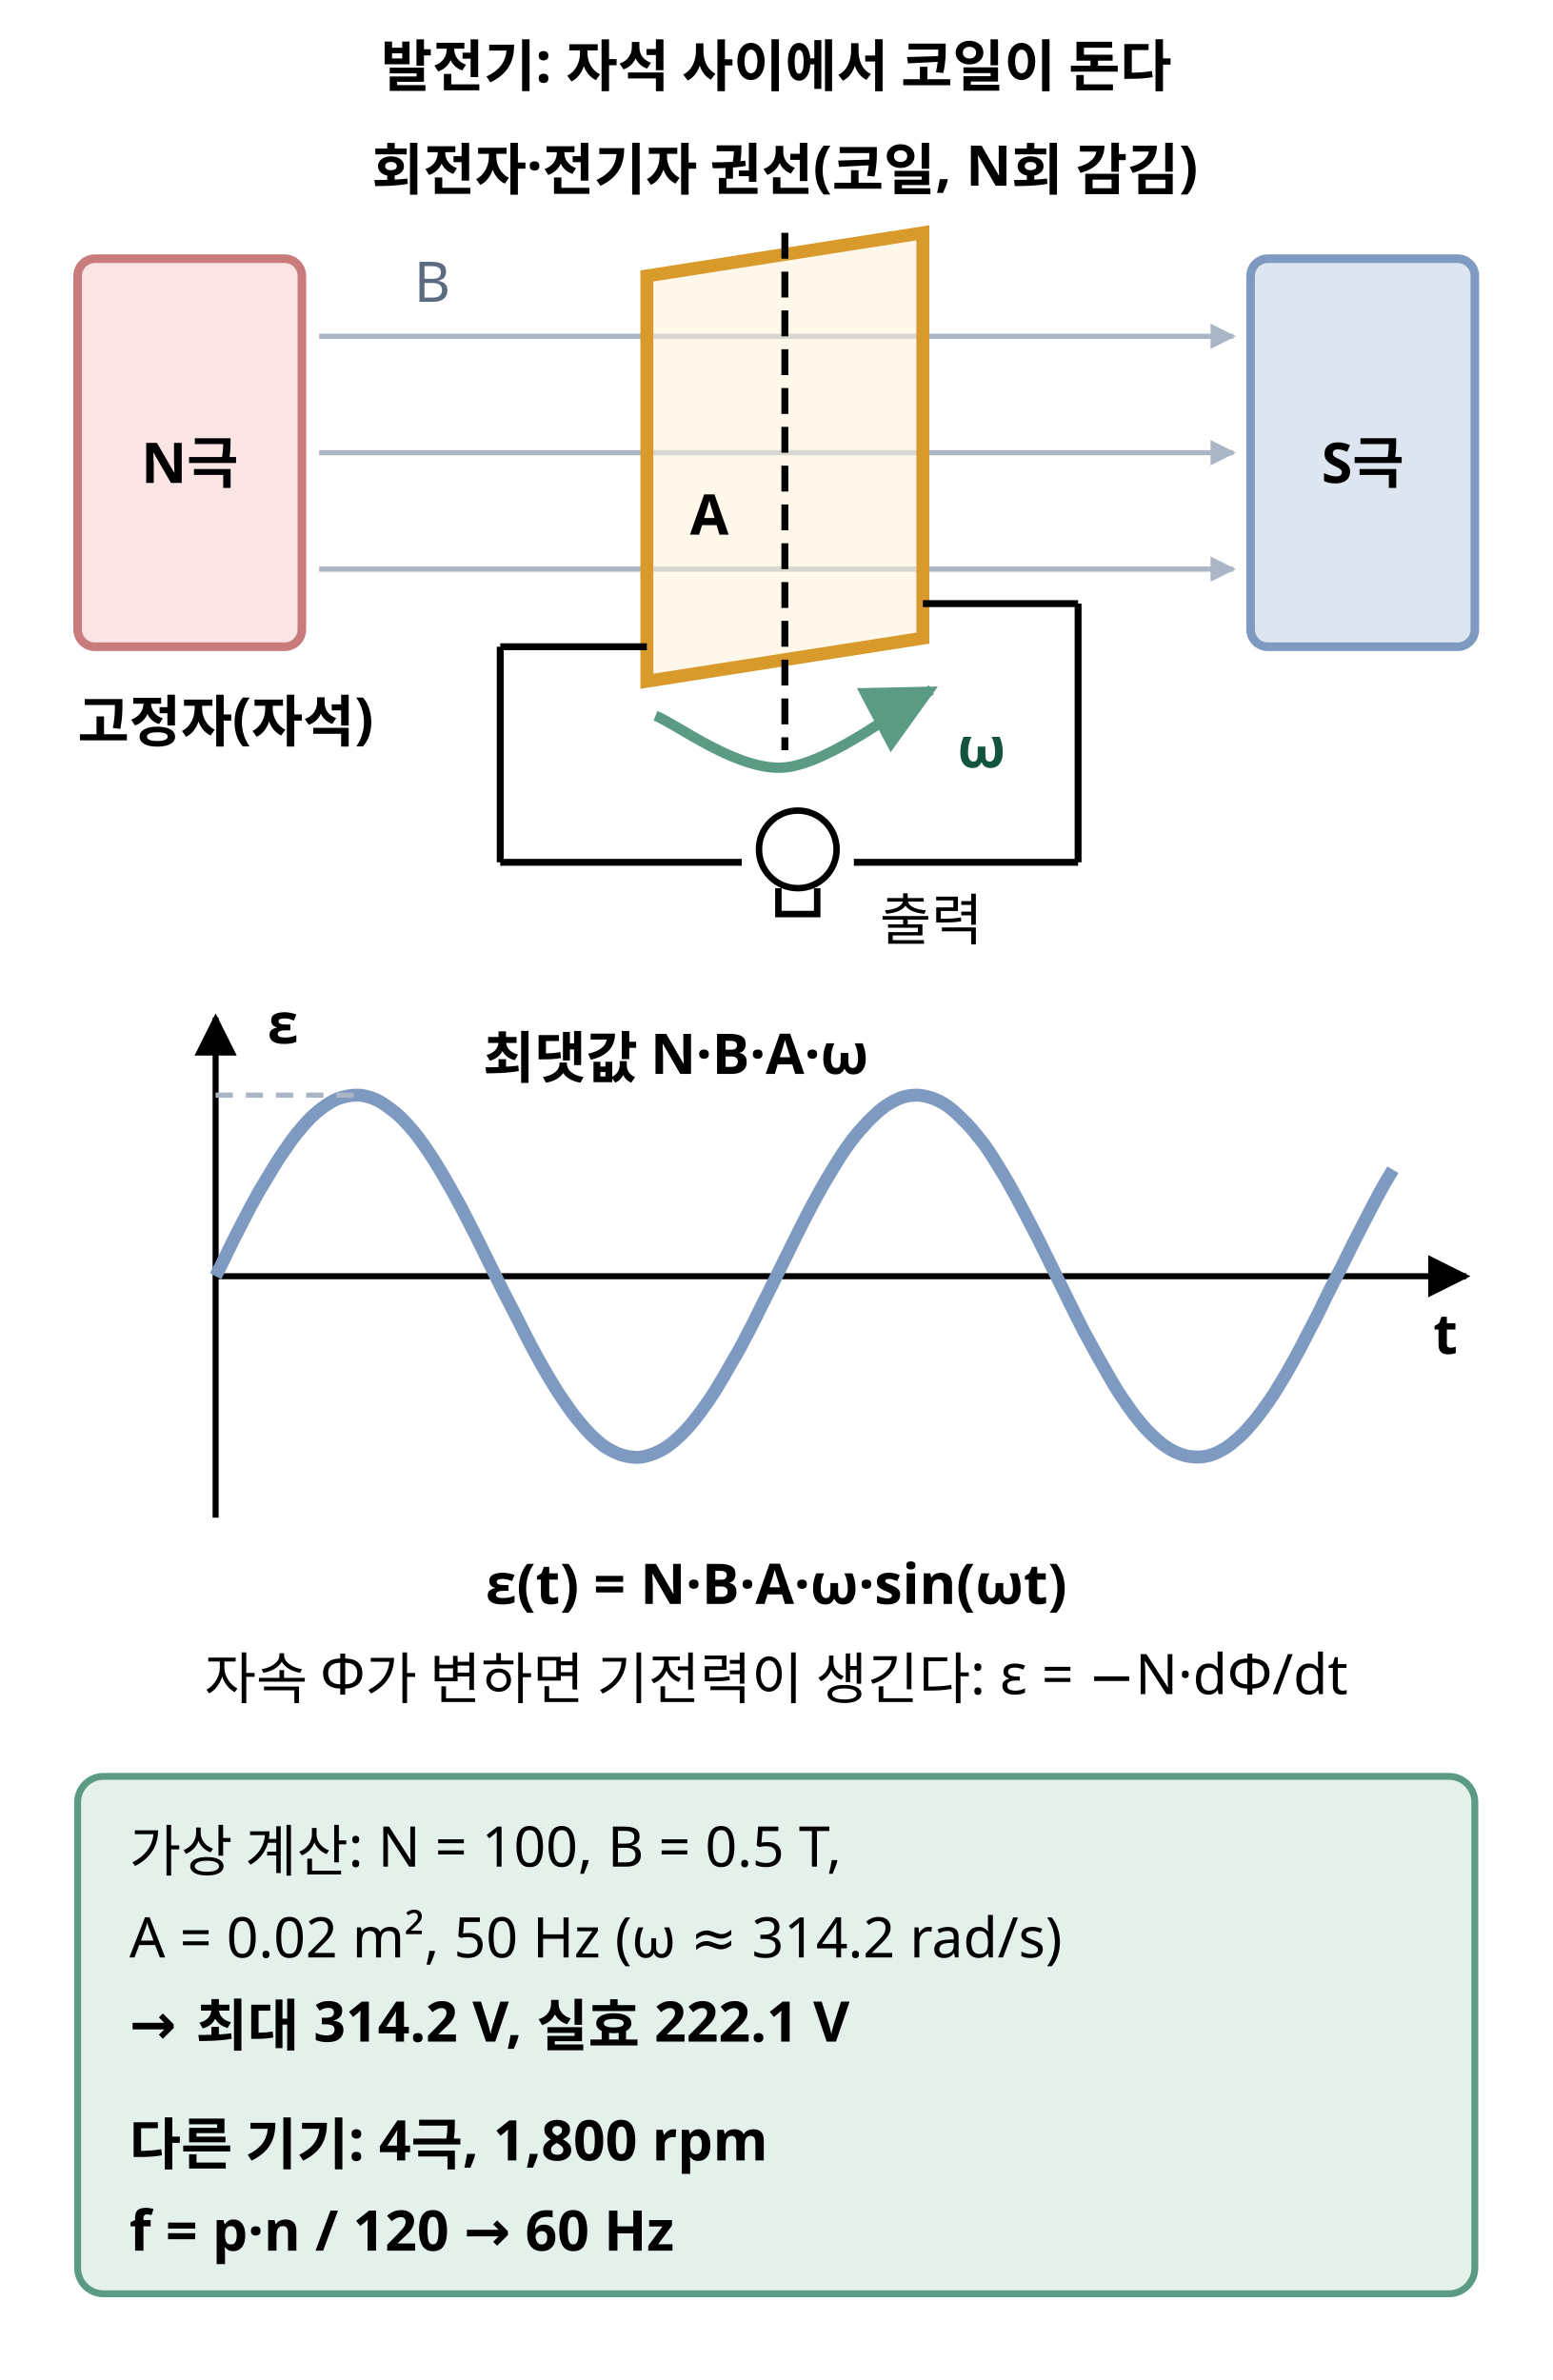
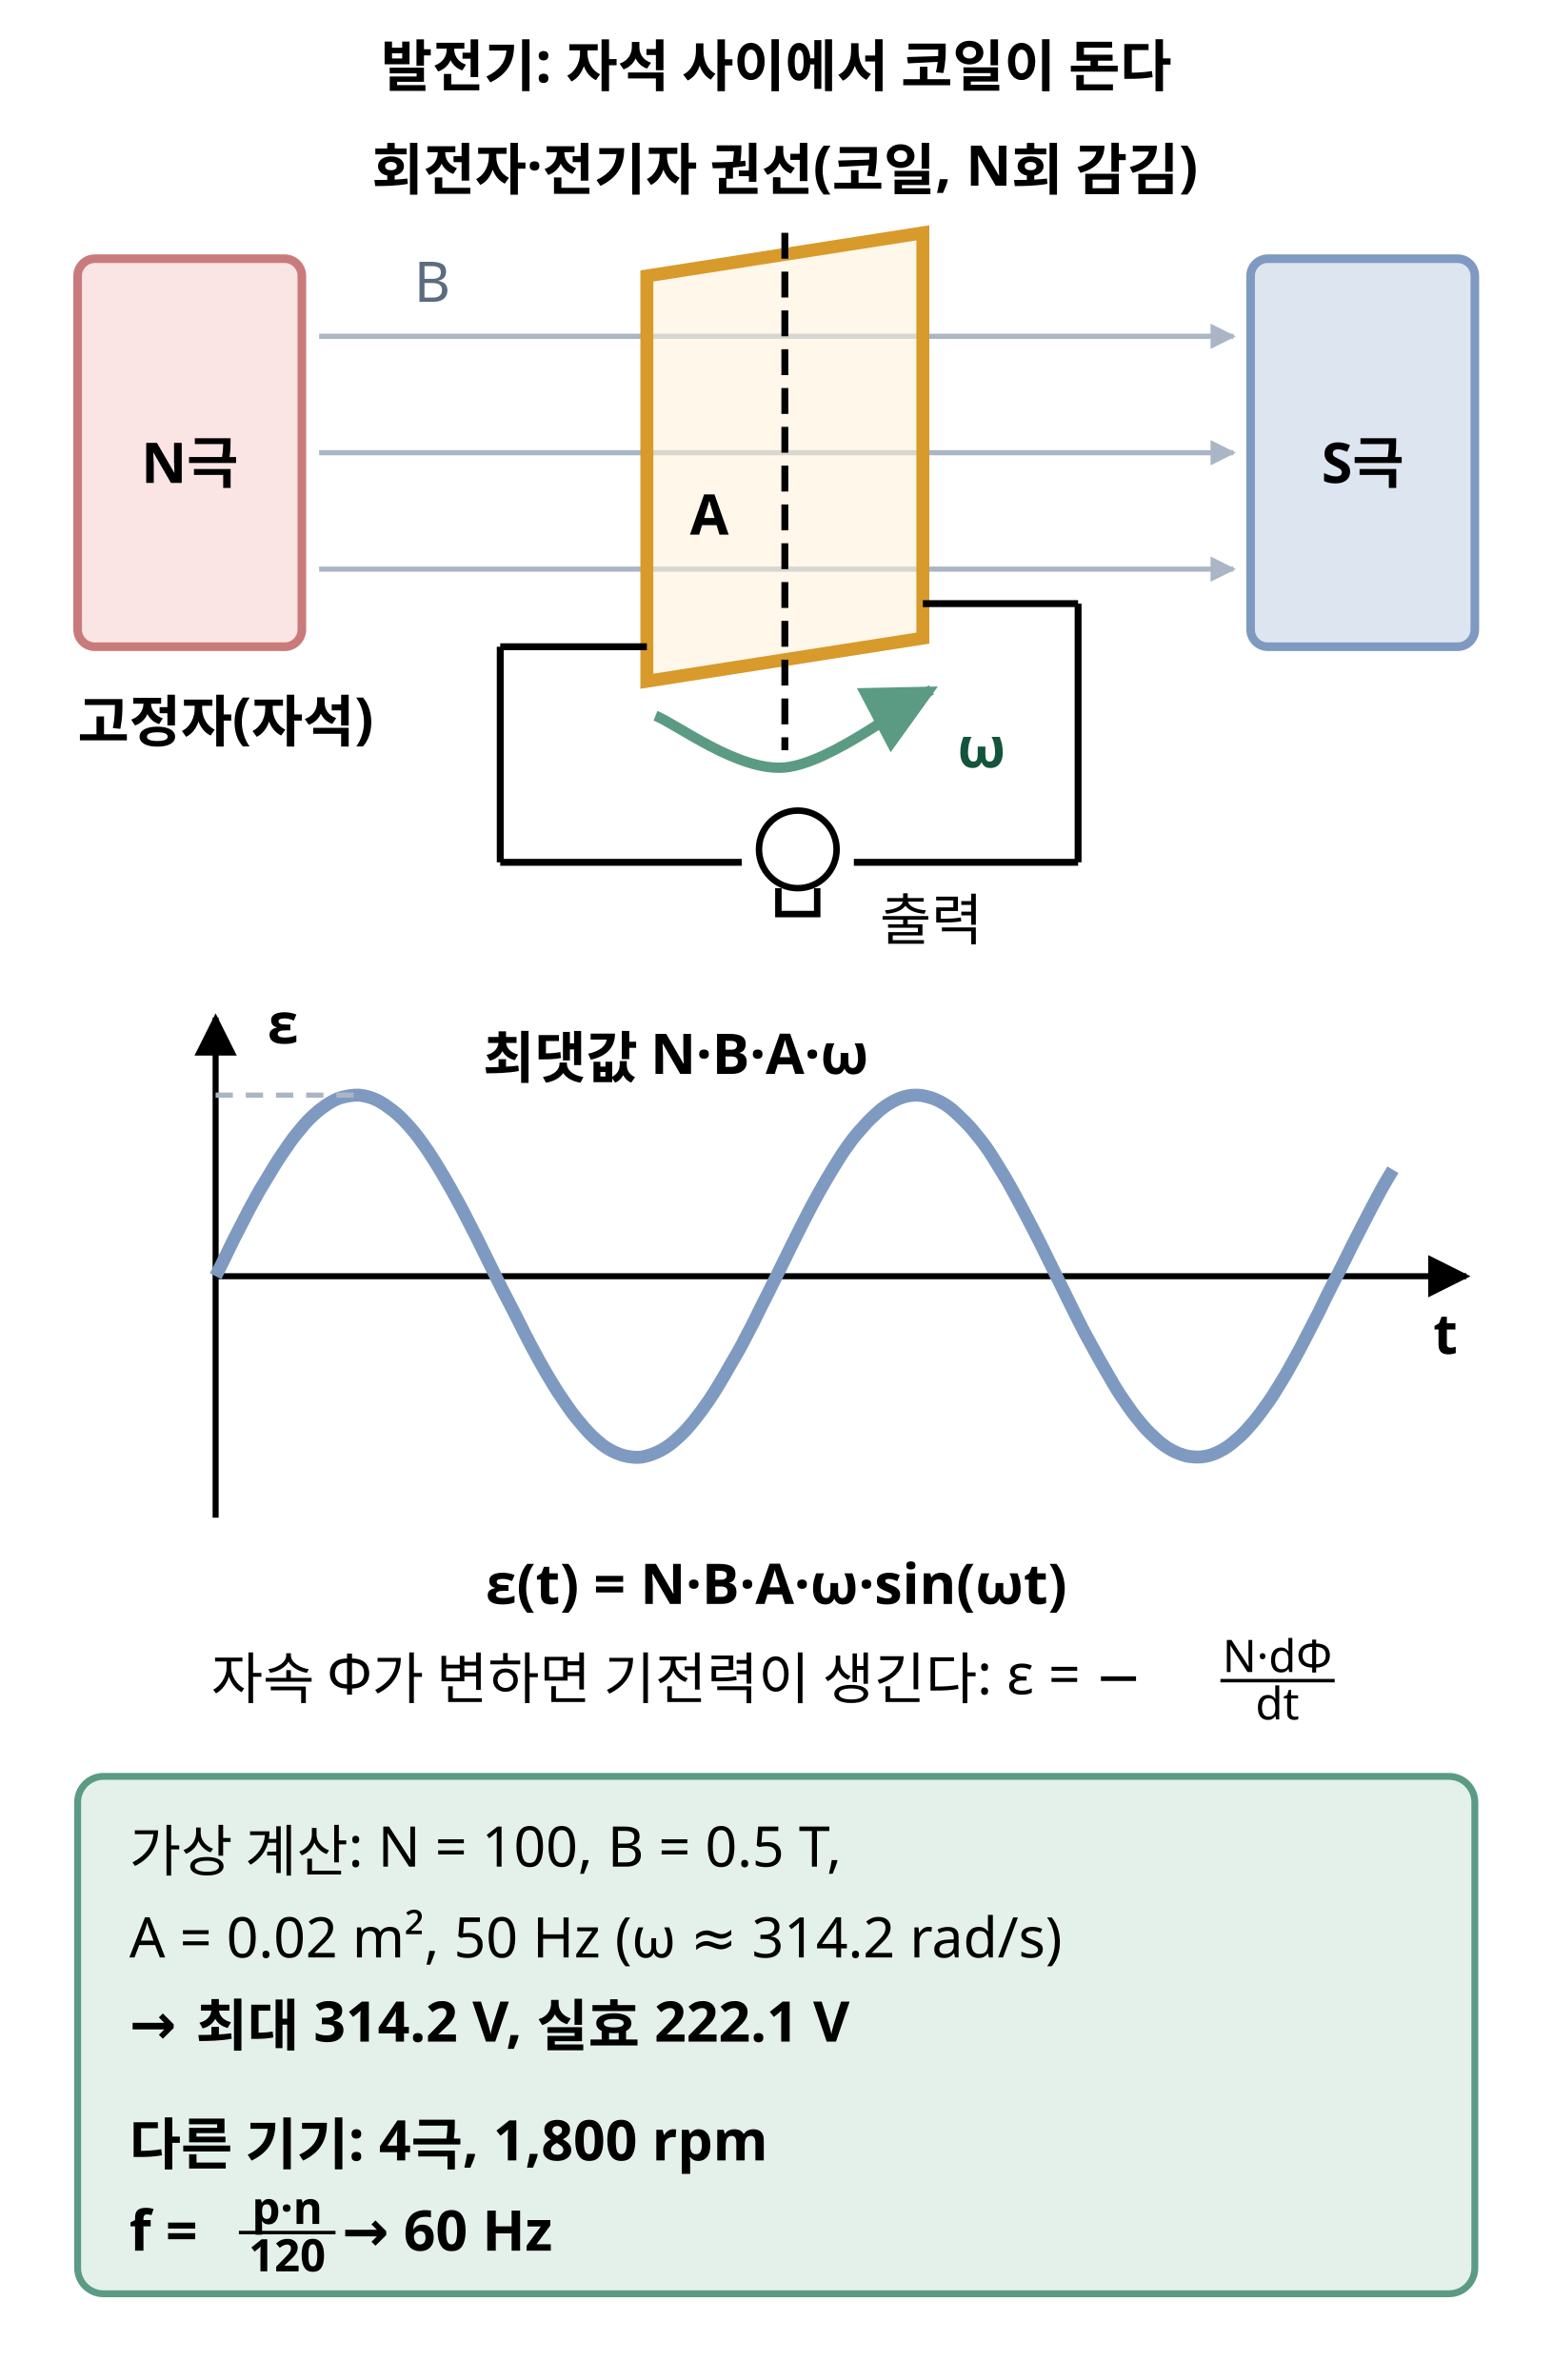
<svg xmlns="http://www.w3.org/2000/svg" class="si si-illus" viewBox="0 0 360 552" style="max-width:360px;color:var(--si-ink,var(--text,#1f2328))" role="img" aria-labelledby="electric-generator-t" font-family="'Pretendard','Noto Sans KR','Apple SD Gothic Neo',sans-serif" font-size="13" fill="currentColor">
  <defs>
    <marker id="electric-generator-ar" viewBox="0 0 10 10" refX="9" refY="5" markerWidth="4.9" markerHeight="4.9" orient="auto-start-reverse">
      <path d="M0,0L10,5L0,10z" style="fill:var(--si-gray-s,#aab6c6)" />
    </marker>
    <marker id="electric-generator-ar-1" viewBox="0 0 10 10" refX="9" refY="5" markerWidth="7" markerHeight="7" orient="auto-start-reverse">
      <path d="M0,0L10,5L0,10z" style="fill:var(--si-green-s,#5b9b83)" />
    </marker>
    <marker id="electric-generator-ar-2" viewBox="0 0 10 10" refX="9" refY="5" markerWidth="7" markerHeight="7" orient="auto-start-reverse">
      <path d="M0,0L10,5L0,10z" style="fill:currentColor" />
    </marker>
  </defs>
  <text x="180" y="20" text-anchor="middle" font-weight="700">발전기: 자석 사이에서 코일이 돈다</text>
  <rect x="18" y="60" width="52" height="90" rx="4" style="stroke:var(--si-rose-s,#c97b7b);fill:var(--si-rose-f,#fbe4e4)" stroke-width="2" />
  <text x="44" y="112" text-anchor="middle" font-weight="700">N극</text>
  <rect x="290" y="60" width="52" height="90" rx="4" style="stroke:var(--si-blue-s,#7f9ac0);fill:var(--si-blue-f,#dde5f0)" stroke-width="2" />
  <text x="316" y="112" text-anchor="middle" font-weight="700">S극</text>
  <line x1="74" y1="78" x2="286" y2="78" style="stroke:var(--si-gray-s,#aab6c6);fill:none" stroke-width="1.2" marker-end="url(#electric-generator-ar)" />
  <line x1="74" y1="105" x2="286" y2="105" style="stroke:var(--si-gray-s,#aab6c6);fill:none" stroke-width="1.2" marker-end="url(#electric-generator-ar)" />
  <line x1="74" y1="132" x2="286" y2="132" style="stroke:var(--si-gray-s,#aab6c6);fill:none" stroke-width="1.2" marker-end="url(#electric-generator-ar)" />
  <text x="96" y="70" style="fill:var(--si-general,#5c6b7f)">B</text>
  <polygon points="150,64 214,54 214,148 150,158" style="stroke:var(--si-amber-s,#d79a2b);fill:var(--si-amber-f,#fdf0d8)" stroke-width="3" fill-opacity="0.55" />
  <line x1="182" y1="54" x2="182" y2="174" style="stroke:currentColor;fill:none" stroke-width="1.6" stroke-dasharray="6 3" />
  <text x="160" y="124" font-weight="700">A</text>
  <path d="M152,166 C157,168 171.3,179 182,178 C192.7,177 210.3,163 216,160" style="stroke:var(--si-green-s,#5b9b83);fill:none" stroke-width="2.4" marker-end="url(#electric-generator-ar-1)" />
  <text x="222" y="178" font-weight="700" style="fill:var(--si-green-t,#14543c)">ω</text>
  <text x="182" y="44" text-anchor="middle" font-weight="700">회전자·전기자 권선(코일, N회 감김)</text>
  <text x="18" y="172" font-weight="700">고정자(자석)</text>
  <line x1="150" y1="150" x2="116" y2="150" style="stroke:currentColor;fill:none" stroke-width="1.6" />
  <line x1="116" y1="150" x2="116" y2="200" style="stroke:currentColor;fill:none" stroke-width="1.6" />
  <line x1="214" y1="140" x2="250" y2="140" style="stroke:currentColor;fill:none" stroke-width="1.6" />
  <line x1="250" y1="140" x2="250" y2="200" style="stroke:currentColor;fill:none" stroke-width="1.6" />
  <line x1="116" y1="200" x2="172" y2="200" style="stroke:currentColor;fill:none" stroke-width="1.6" />
  <line x1="250" y1="200" x2="198" y2="200" style="stroke:currentColor;fill:none" stroke-width="1.6" />
  <path d="M180.5,206 L180.5,212 L189.5,212 L189.5,206" style="stroke:currentColor;fill:none" stroke-width="1.5" />
  <circle cx="185" cy="197" r="9" style="stroke:currentColor;fill:none" stroke-width="1.5" />
  <text x="204" y="218">출력</text>
  <line x1="50" y1="352" x2="50" y2="236" style="stroke:currentColor;fill:none" stroke-width="1.4" marker-end="url(#electric-generator-ar-2)" />
  <line x1="50" y1="296" x2="340" y2="296" style="stroke:currentColor;fill:none" stroke-width="1.4" marker-end="url(#electric-generator-ar-2)" />
  <text x="62" y="242" font-weight="700">ε</text>
  <text x="338" y="314" text-anchor="end" font-weight="700">t</text>
  <path d="M50,296 C50.6,294.9 52.3,291.4 53.4,289.1 C54.5,286.8 55.7,284.6 56.8,282.4 C57.9,280.2 59.1,278.1 60.2,276.1 C61.4,274.1 62.6,272.1 63.7,270.3 C64.8,268.5 66,266.8 67.1,265.2 C68.2,263.6 69.4,262.2 70.5,260.9 C71.6,259.6 72.8,258.5 73.9,257.6 C75,256.7 76.2,255.9 77.3,255.3 C78.4,254.7 79.6,254.4 80.7,254.2 C81.8,254 83,253.9 84.1,254.1 C85.2,254.3 86.3,254.6 87.5,255.2 C88.7,255.8 89.8,256.6 91,257.5 C92.2,258.4 93.3,259.5 94.4,260.7 C95.5,261.9 96.7,263.3 97.8,264.9 C98.9,266.4 100.1,268.2 101.2,270 C102.3,271.8 103.5,273.8 104.6,275.8 C105.7,277.8 106.9,279.9 108,282.1 C109.1,284.3 110.3,286.5 111.4,288.8 C112.5,291.1 113.7,293.4 114.8,295.7 C115.9,298 117.1,300.3 118.3,302.6 C119.5,304.9 120.6,307.1 121.7,309.3 C122.8,311.5 124,313.7 125.1,315.7 C126.2,317.7 127.4,319.7 128.5,321.5 C129.6,323.3 130.8,325 131.9,326.6 C133,328.2 134.2,329.6 135.3,330.9 C136.4,332.2 137.6,333.4 138.7,334.3 C139.8,335.3 140.9,336 142.1,336.6 C143.3,337.2 144.4,337.6 145.6,337.8 C146.8,338 147.9,338.1 149,337.9 C150.1,337.7 151.3,337.3 152.4,336.8 C153.5,336.3 154.7,335.6 155.8,334.7 C156.9,333.8 158.1,332.7 159.2,331.5 C160.3,330.3 161.5,328.8 162.6,327.3 C163.7,325.8 164.9,324.1 166,322.3 C167.1,320.5 168.3,318.5 169.4,316.5 C170.6,314.5 171.8,312.4 172.9,310.2 C174.1,308 175.2,305.8 176.3,303.5 C177.4,301.3 178.6,299 179.7,296.7 C180.8,294.4 182,292.1 183.1,289.8 C184.2,287.5 185.4,285.2 186.5,283 C187.6,280.8 188.8,278.6 189.9,276.6 C191,274.6 192.2,272.6 193.3,270.8 C194.4,269 195.5,267.2 196.7,265.6 C197.8,264 199,262.6 200.2,261.3 C201.3,260 202.5,258.9 203.6,257.9 C204.7,256.9 205.9,256.1 207,255.5 C208.1,254.9 209.3,254.4 210.4,254.2 C211.5,254 212.7,253.9 213.8,254.1 C214.9,254.3 216.1,254.6 217.2,255.1 C218.3,255.6 219.5,256.3 220.6,257.2 C221.7,258.1 222.8,259.2 224,260.4 C225.2,261.6 226.3,263 227.5,264.5 C228.7,266 229.8,267.7 230.9,269.5 C232,271.3 233.2,273.2 234.3,275.2 C235.4,277.2 236.6,279.4 237.7,281.5 C238.8,283.6 240,285.9 241.1,288.1 C242.2,290.4 243.4,292.7 244.5,295 C245.6,297.3 246.8,299.6 247.9,301.9 C249,304.2 250.2,306.5 251.3,308.7 C252.5,310.9 253.7,313.1 254.8,315.1 C256,317.2 257.1,319.1 258.2,321 C259.3,322.9 260.5,324.6 261.6,326.2 C262.7,327.8 263.9,329.3 265,330.6 C266.1,331.9 267.3,333 268.4,334 C269.5,335 270.7,335.8 271.8,336.4 C272.9,337 274.1,337.4 275.2,337.7 C276.3,337.9 277.5,338 278.6,337.9 C279.7,337.8 280.9,337.5 282,337 C283.1,336.5 284.4,335.8 285.5,334.9 C286.6,334 287.8,333 288.9,331.8 C290,330.6 291.2,329.2 292.3,327.7 C293.4,326.2 294.6,324.6 295.7,322.8 C296.8,321 298,319.1 299.1,317.1 C300.2,315.1 301.4,313 302.5,310.8 C303.6,308.6 304.8,306.4 305.9,304.2 C307,301.9 308.1,299.6 309.3,297.3 C310.5,295 311.7,292.7 312.8,290.4 C313.9,288.1 315.1,285.9 316.2,283.7 C317.3,281.5 318.5,279.3 319.6,277.2 C320.7,275.1 322.4,272.3 323,271.3" style="stroke:var(--si-blue-s,#7f9ac0);fill:none" stroke-width="3" />
  <line x1="50" y1="254" x2="82.5" y2="254" style="stroke:var(--si-gray-s,#aab6c6);fill:none" stroke-width="1.2" stroke-dasharray="4 3" />
  <text x="112" y="250" font-weight="700">최댓값 N·B·A·ω</text>
  <text x="180" y="372" text-anchor="middle" font-weight="700">ε(t) = N·B·A·ω·sin(ωt)</text>
-   <text x="180" y="394" text-anchor="middle">자속 Φ가 변하면 기전력이 생긴다: ε = −N·dΦ/dt</text>
+   <g class="si-rich" font-size="13">
+     <text x="49" y="394">자속 Φ가 변하면 기전력이 생긴다: ε = −</text>
+     <text x="296.2" y="387.8" text-anchor="middle" font-size="10.4">N·dΦ</text>
+     <line x1="283" y1="389.8" x2="309.5" y2="389.8" style="stroke:currentColor" stroke-width="0.8" />
+     <text x="296.2" y="398.8" text-anchor="middle" font-size="10.4">dt</text>
+   </g>
  <rect x="18" y="412" width="324" height="120" rx="6" style="stroke:var(--si-green-s,#5b9b83);fill:var(--si-green-f,#e3f1ea)" stroke-width="1.6" />
  <text x="30" y="434">가상 계산: N = 100, B = 0.5 T,</text>
  <text x="30" y="454">A = 0.02 m², 50 Hz (ω ≈ 314.2 rad/s)</text>
  <text x="30" y="474" font-weight="700">→ 최대 314.2 V, 실효 222.1 V</text>
  <text x="30" y="502" font-weight="700">다른 기기: 4극, 1,800 rpm</text>
-   <text x="30" y="522" font-weight="700">f = p·n / 120 → 60 Hz</text>
+   <g class="si-rich" font-size="13" font-weight="700">
+     <text x="30" y="522">f = </text>
+     <text x="66.6" y="515.8" text-anchor="middle" font-size="10.4">p·n</text>
+     <line x1="55.4" y1="517.8" x2="77.8" y2="517.8" style="stroke:currentColor" stroke-width="0.8" />
+     <text x="66.6" y="526.8" text-anchor="middle" font-size="10.4">120</text>
+     <text x="79.3" y="522"> → 60 Hz</text>
+   </g>
</svg>
